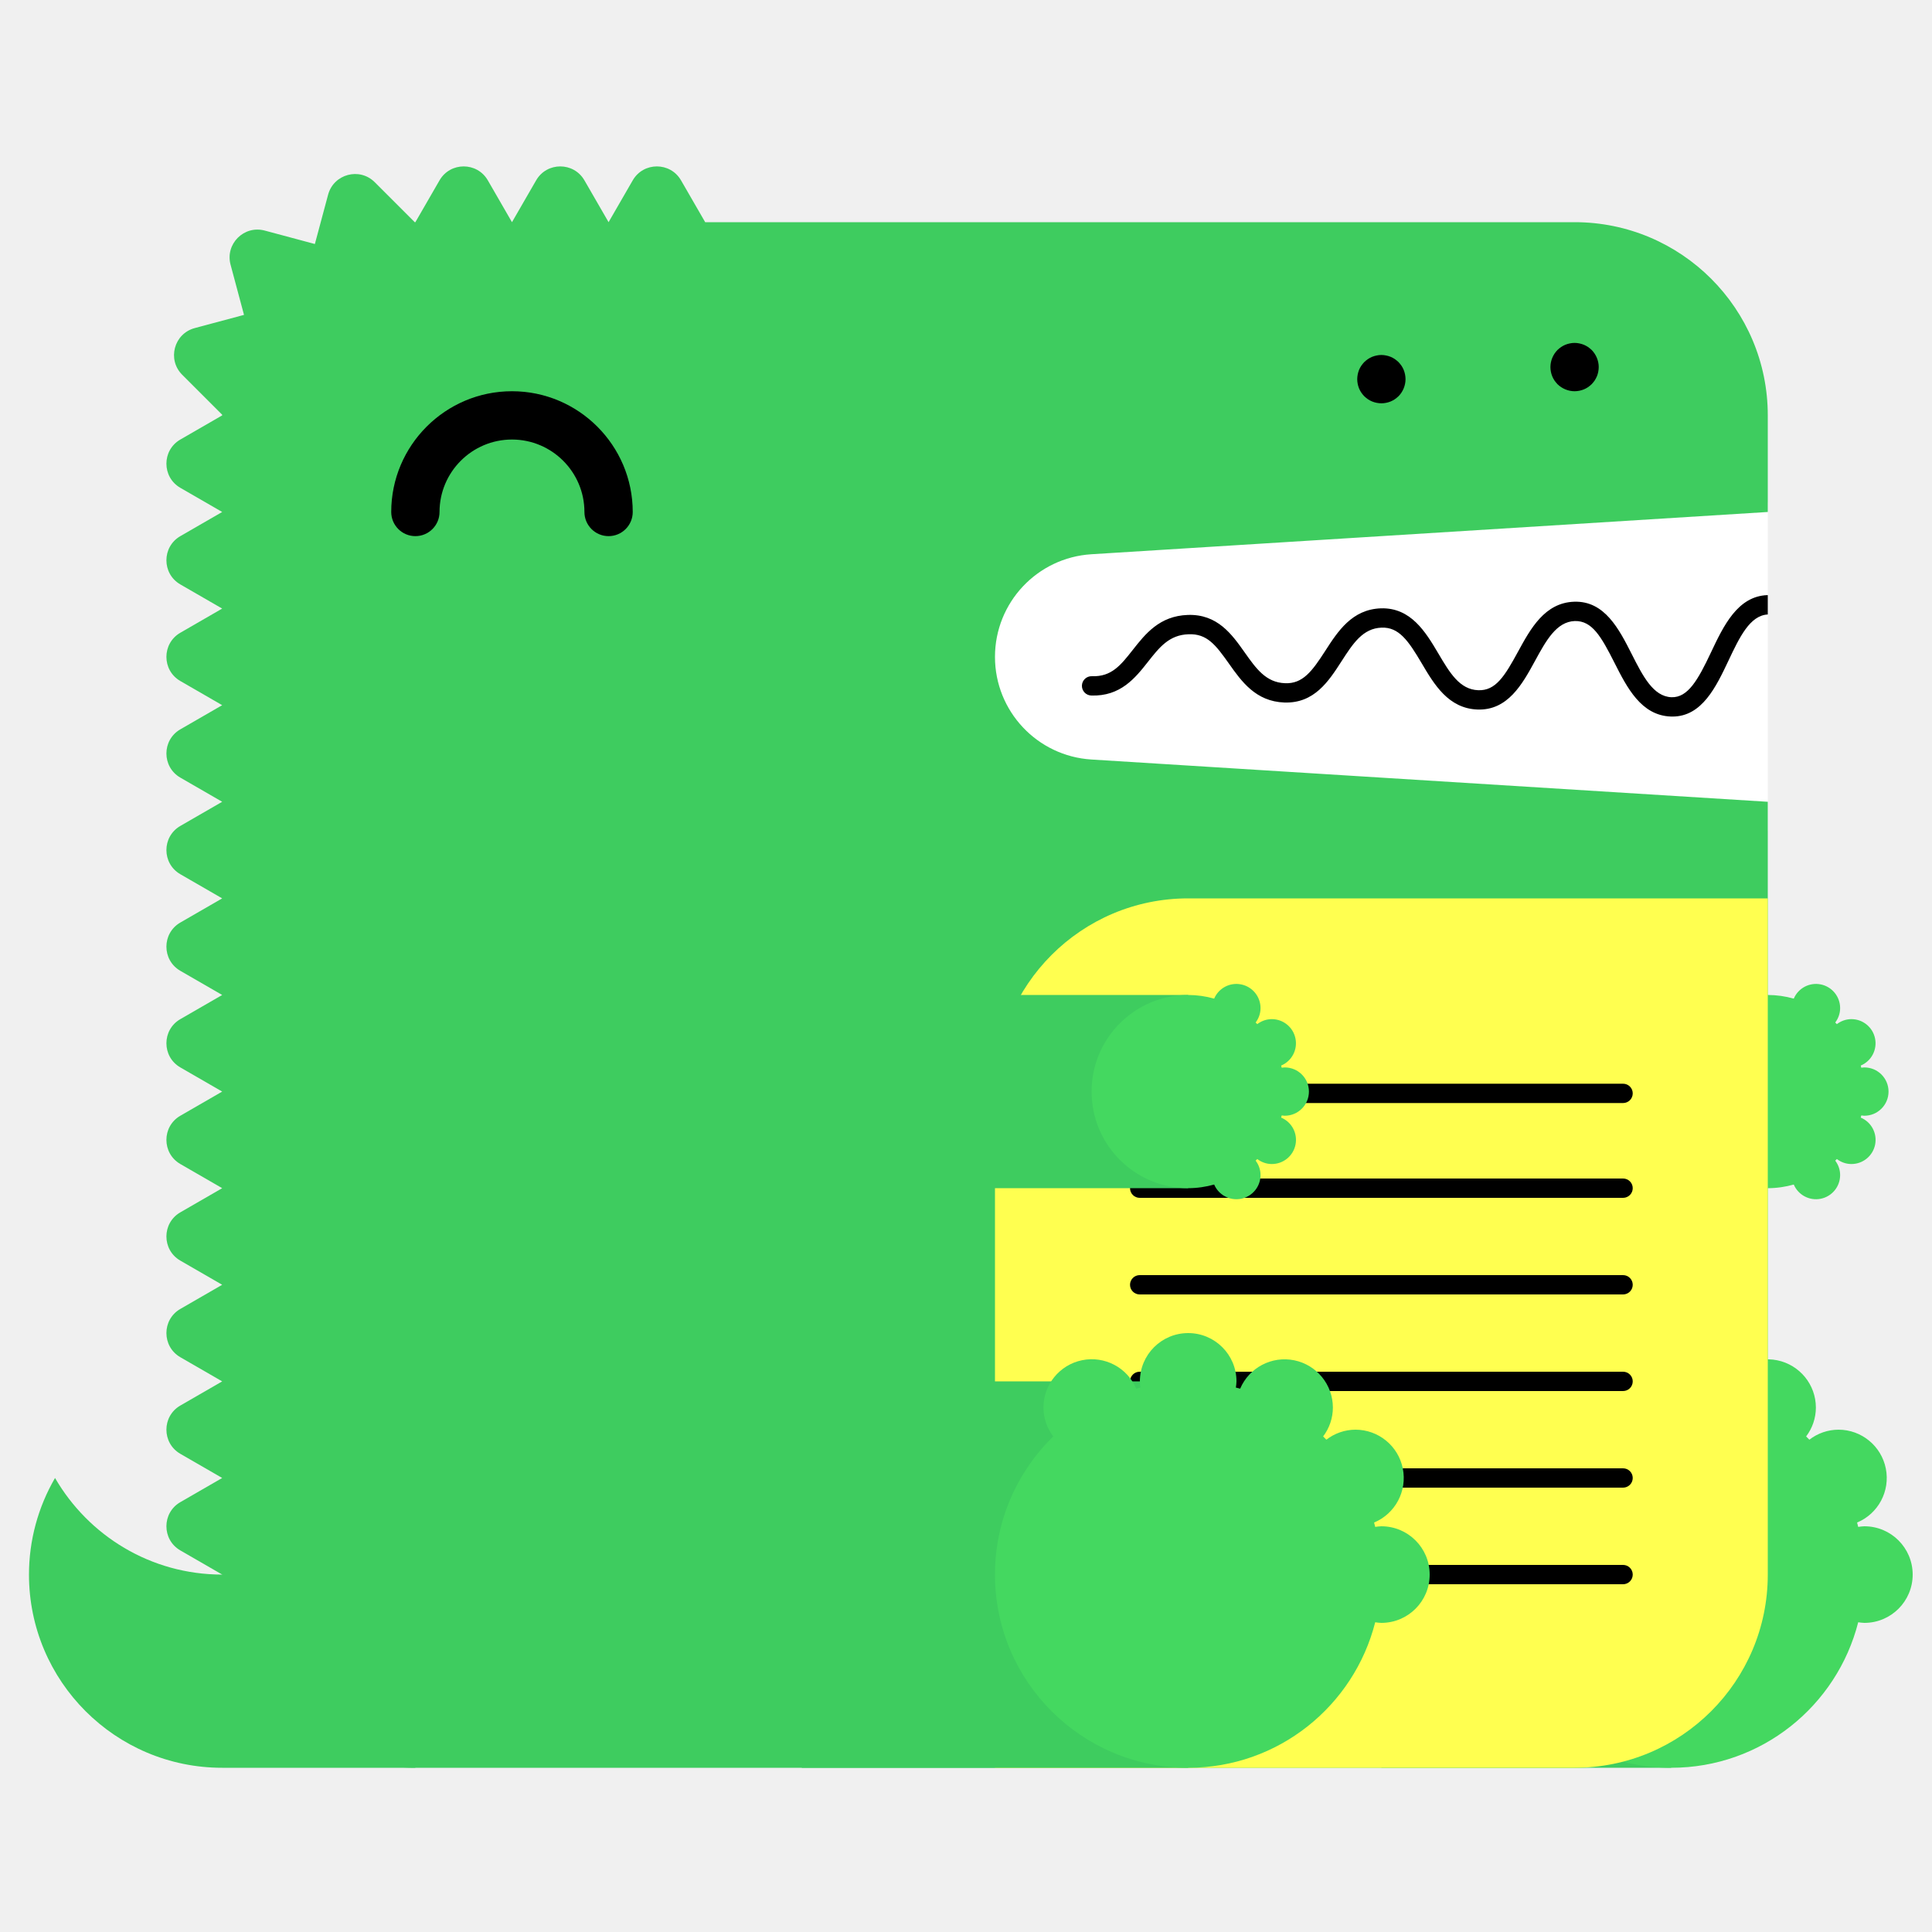
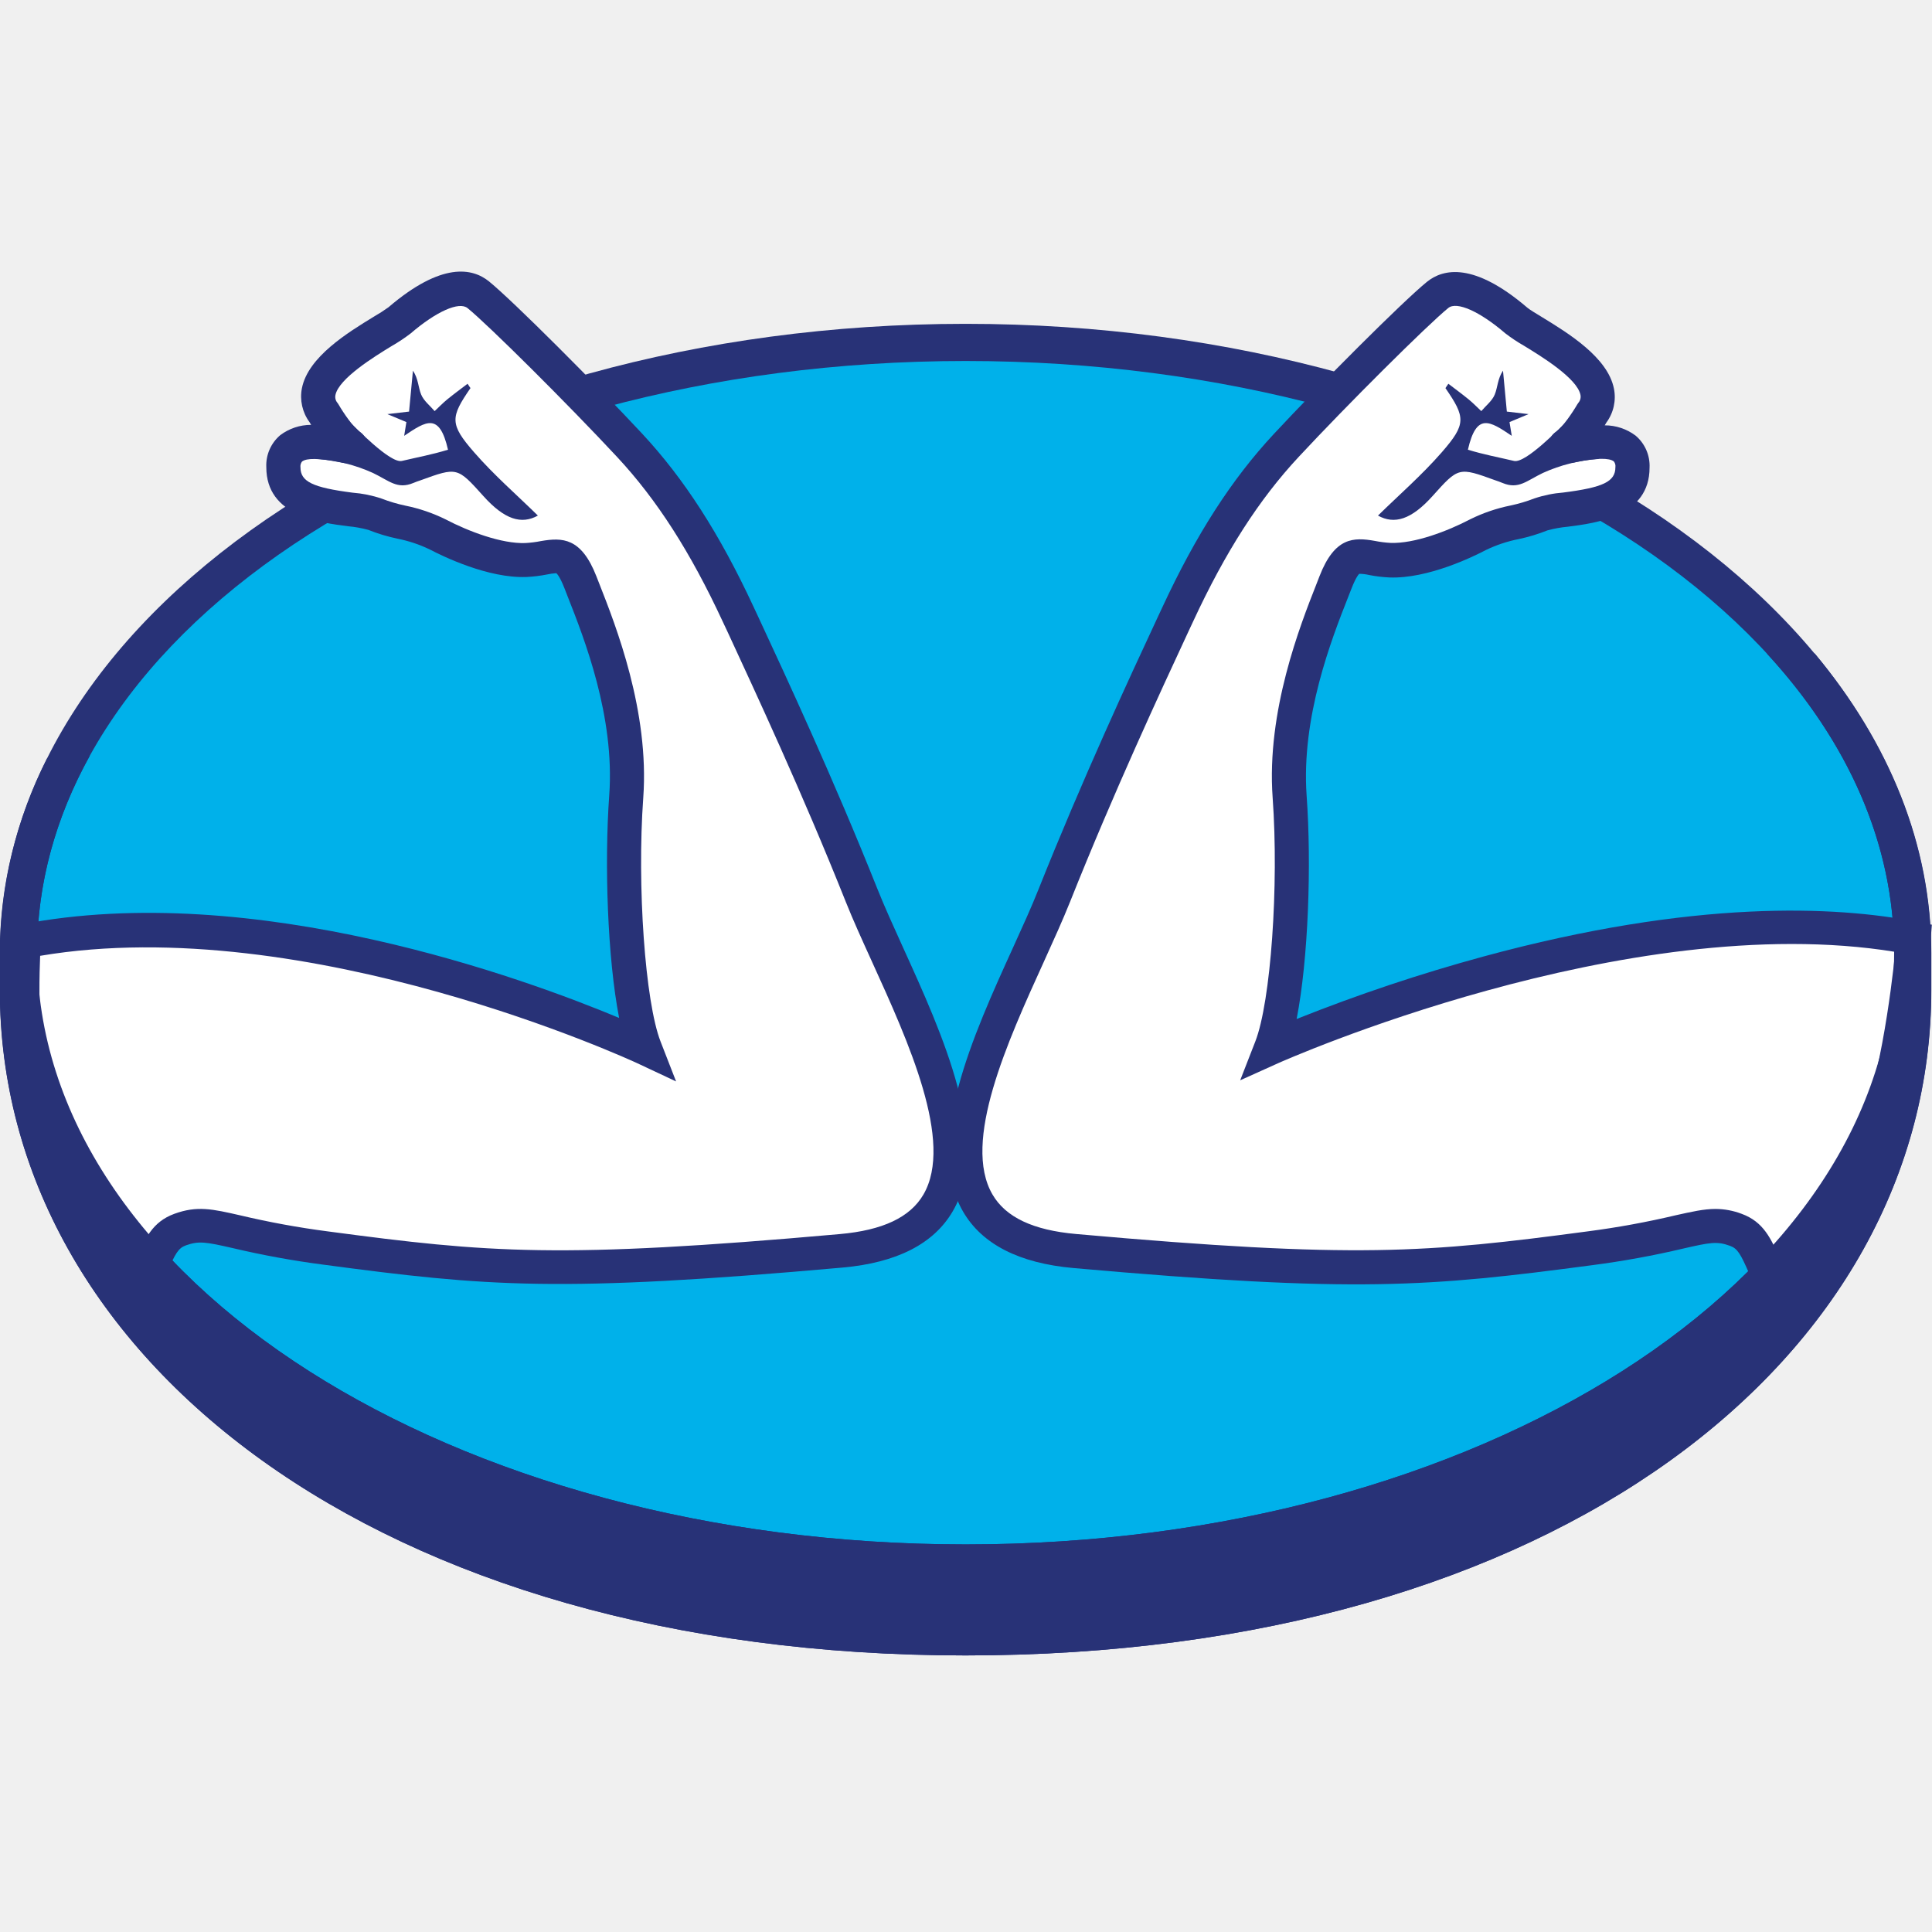
- <svg xmlns="http://www.w3.org/2000/svg" width="200" height="200" viewBox="0 0 200 200">
-   <g fill="none" fill-rule="evenodd">
-     <path fill="#FFF" d="M99 52h84v34H99z" />
-     <path d="M23 163c-7.398 0-13.843-4.027-17.303-10A19.886 19.886 0 0 0 3 163c0 11.046 8.954 20 20 20h20v-20H23z" fill="#3ECC5F" />
-     <path d="M112.98 57.376L183 53V43c0-11.046-8.954-20-20-20H73l-2.5-4.33c-1.112-1.925-3.889-1.925-5 0L63 23l-2.5-4.33c-1.111-1.925-3.889-1.925-5 0L53 23l-2.5-4.33c-1.111-1.925-3.889-1.925-5 0L43 23c-.022 0-.042.003-.065.003l-4.142-4.141c-1.57-1.571-4.252-.853-4.828 1.294l-1.369 5.104-5.192-1.392c-2.148-.575-4.111 1.389-3.535 3.536l1.39 5.193-5.102 1.367c-2.148.576-2.867 3.259-1.296 4.83l4.142 4.142c0 .021-.003.042-.003.064l-4.33 2.5c-1.925 1.111-1.925 3.889 0 5L23 53l-4.33 2.5c-1.925 1.111-1.925 3.889 0 5L23 63l-4.33 2.5c-1.925 1.111-1.925 3.889 0 5L23 73l-4.33 2.5c-1.925 1.111-1.925 3.889 0 5L23 83l-4.33 2.5c-1.925 1.111-1.925 3.889 0 5L23 93l-4.33 2.5c-1.925 1.111-1.925 3.889 0 5L23 103l-4.33 2.5c-1.925 1.111-1.925 3.889 0 5L23 113l-4.33 2.5c-1.925 1.111-1.925 3.889 0 5L23 123l-4.33 2.5c-1.925 1.111-1.925 3.889 0 5L23 133l-4.33 2.5c-1.925 1.111-1.925 3.889 0 5L23 143l-4.33 2.5c-1.925 1.111-1.925 3.889 0 5L23 153l-4.33 2.5c-1.925 1.111-1.925 3.889 0 5L23 163c0 11.046 8.954 20 20 20h120c11.046 0 20-8.954 20-20V83l-70.02-4.376A10.645 10.645 0 0 1 103 68c0-5.621 4.37-10.273 9.98-10.624" fill="#3ECC5F" />
-     <path fill="#3ECC5F" d="M143 183h30v-40h-30z" />
-     <path d="M193 158c-.219 0-.428.037-.639.064-.038-.15-.074-.301-.116-.451A5 5 0 0 0 190.32 148a4.96 4.96 0 0 0-3.016 1.036 26.531 26.531 0 0 0-.335-.336 4.955 4.955 0 0 0 1.011-2.987 5 5 0 0 0-9.599-1.959c-.148-.042-.297-.077-.445-.115.027-.211.064-.42.064-.639a5 5 0 0 0-5-5 5 5 0 0 0-5 5c0 .219.037.428.064.639-.148.038-.297.073-.445.115a4.998 4.998 0 0 0-9.599 1.959c0 1.125.384 2.151 1.011 2.987-3.717 3.632-6.031 8.693-6.031 14.3 0 11.046 8.954 20 20 20 9.339 0 17.16-6.41 19.361-15.064.211.027.42.064.639.064a5 5 0 0 0 5-5 5 5 0 0 0-5-5" fill="#44D860" />
-     <path fill="#3ECC5F" d="M153 123h30v-20h-30z" />
-     <path d="M193 115.5a2.5 2.5 0 1 0 0-5c-.109 0-.214.019-.319.032-.02-.075-.037-.15-.058-.225a2.501 2.501 0 0 0-.963-4.807c-.569 0-1.088.197-1.508.518a6.653 6.653 0 0 0-.168-.168c.314-.417.506-.931.506-1.494a2.5 2.5 0 0 0-4.8-.979A9.987 9.987 0 0 0 183 103c-5.522 0-10 4.478-10 10s4.478 10 10 10c.934 0 1.833-.138 2.69-.377a2.5 2.5 0 0 0 4.8-.979c0-.563-.192-1.077-.506-1.494.057-.055.113-.111.168-.168.42.321.939.518 1.508.518a2.5 2.5 0 0 0 .963-4.807c.021-.074.038-.15.058-.225.105.013.21.032.319.032" fill="#44D860" />
-     <path d="M63 55.5a2.5 2.5 0 0 1-2.5-2.5c0-4.136-3.364-7.5-7.5-7.5s-7.5 3.364-7.5 7.5a2.5 2.5 0 1 1-5 0c0-6.893 5.607-12.5 12.5-12.5S65.5 46.107 65.5 53a2.5 2.5 0 0 1-2.5 2.5" fill="#000" />
-     <path d="M103 183h60c11.046 0 20-8.954 20-20V93h-60c-11.046 0-20 8.954-20 20v70z" fill="#FFFF50" />
-     <path d="M168.02 124h-50.04a1 1 0 1 1 0-2h50.04a1 1 0 1 1 0 2m0 20h-50.04a1 1 0 1 1 0-2h50.04a1 1 0 1 1 0 2m0 20h-50.04a1 1 0 1 1 0-2h50.04a1 1 0 1 1 0 2m0-49.814h-50.04a1 1 0 1 1 0-2h50.04a1 1 0 1 1 0 2m0 19.814h-50.04a1 1 0 1 1 0-2h50.04a1 1 0 1 1 0 2m0 20h-50.04a1 1 0 1 1 0-2h50.04a1 1 0 1 1 0 2M183 61.611c-.012 0-.022-.006-.034-.005-3.09.105-4.552 3.196-5.842 5.923-1.346 2.85-2.387 4.703-4.093 4.647-1.889-.068-2.969-2.202-4.113-4.46-1.314-2.594-2.814-5.536-5.963-5.426-3.046.104-4.513 2.794-5.807 5.167-1.377 2.528-2.314 4.065-4.121 3.994-1.927-.07-2.951-1.805-4.136-3.813-1.321-2.236-2.848-4.75-5.936-4.664-2.994.103-4.465 2.385-5.763 4.4-1.373 2.13-2.335 3.428-4.165 3.351-1.973-.07-2.992-1.51-4.171-3.177-1.324-1.873-2.816-3.993-5.895-3.89-2.928.1-4.399 1.97-5.696 3.618-1.232 1.564-2.194 2.802-4.229 2.724a1 1 0 0 0-.072 2c3.017.101 4.545-1.8 5.872-3.487 1.177-1.496 2.193-2.787 4.193-2.855 1.926-.082 2.829 1.115 4.195 3.045 1.297 1.834 2.769 3.914 5.731 4.021 3.103.104 4.596-2.215 5.918-4.267 1.182-1.834 2.202-3.417 4.15-3.484 1.793-.067 2.769 1.35 4.145 3.681 1.297 2.197 2.766 4.686 5.787 4.796 3.125.108 4.634-2.62 5.949-5.035 1.139-2.088 2.214-4.06 4.119-4.126 1.793-.042 2.728 1.595 4.111 4.33 1.292 2.553 2.757 5.445 5.825 5.556l.169.003c3.064 0 4.518-3.075 5.805-5.794 1.139-2.41 2.217-4.68 4.067-4.773v-2z" fill="#000" />
-     <path fill="#3ECC5F" d="M83 183h40v-40H83z" />
-     <path d="M143 158c-.219 0-.428.037-.639.064-.038-.15-.074-.301-.116-.451A5 5 0 0 0 140.32 148a4.96 4.96 0 0 0-3.016 1.036 26.531 26.531 0 0 0-.335-.336 4.955 4.955 0 0 0 1.011-2.987 5 5 0 0 0-9.599-1.959c-.148-.042-.297-.077-.445-.115.027-.211.064-.42.064-.639a5 5 0 0 0-5-5 5 5 0 0 0-5 5c0 .219.037.428.064.639-.148.038-.297.073-.445.115a4.998 4.998 0 0 0-9.599 1.959c0 1.125.384 2.151 1.011 2.987-3.717 3.632-6.031 8.693-6.031 14.3 0 11.046 8.954 20 20 20 9.339 0 17.16-6.41 19.361-15.064.211.027.42.064.639.064a5 5 0 0 0 5-5 5 5 0 0 0-5-5" fill="#44D860" />
-     <path fill="#3ECC5F" d="M83 123h40v-20H83z" />
-     <path d="M133 115.5a2.5 2.5 0 1 0 0-5c-.109 0-.214.019-.319.032-.02-.075-.037-.15-.058-.225a2.501 2.501 0 0 0-.963-4.807c-.569 0-1.088.197-1.508.518a6.653 6.653 0 0 0-.168-.168c.314-.417.506-.931.506-1.494a2.5 2.5 0 0 0-4.8-.979A9.987 9.987 0 0 0 123 103c-5.522 0-10 4.478-10 10s4.478 10 10 10c.934 0 1.833-.138 2.69-.377a2.5 2.5 0 0 0 4.8-.979c0-.563-.192-1.077-.506-1.494.057-.055.113-.111.168-.168.42.321.939.518 1.508.518a2.5 2.5 0 0 0 .963-4.807c.021-.074.038-.15.058-.225.105.013.21.032.319.032" fill="#44D860" />
-     <path d="M143 41.75c-.16 0-.33-.02-.49-.05a2.52 2.52 0 0 1-.47-.14c-.15-.06-.29-.14-.431-.23-.13-.09-.259-.2-.38-.31-.109-.12-.219-.24-.309-.38s-.17-.28-.231-.43a2.619 2.619 0 0 1-.189-.96c0-.16.02-.33.05-.49.03-.16.08-.31.139-.47.061-.15.141-.29.231-.43.09-.13.2-.26.309-.38.121-.11.25-.22.38-.31.141-.09.281-.17.431-.23.149-.06.31-.11.47-.14.32-.07.65-.07.98 0 .159.03.32.08.47.14.149.06.29.14.43.23.13.09.259.2.38.31.11.12.22.25.31.38.09.14.17.28.23.43.06.16.11.31.14.47.029.16.05.33.05.49 0 .66-.271 1.31-.73 1.77-.121.11-.25.22-.38.31-.14.09-.281.17-.43.23a2.565 2.565 0 0 1-.96.19m20-1.25c-.66 0-1.3-.27-1.771-.73a3.802 3.802 0 0 1-.309-.38c-.09-.14-.17-.28-.231-.43a2.619 2.619 0 0 1-.189-.96c0-.66.27-1.3.729-1.77.121-.11.25-.22.38-.31.141-.09.281-.17.431-.23.149-.06.31-.11.47-.14.32-.07.66-.07.98 0 .159.03.32.08.47.14.149.06.29.14.43.23.13.09.259.2.38.31.459.47.73 1.11.73 1.77 0 .16-.021.33-.05.49-.03.16-.08.32-.14.47-.07.15-.14.29-.23.43-.09.13-.2.26-.31.38-.121.11-.25.22-.38.31-.14.09-.281.17-.43.23a2.565 2.565 0 0 1-.96.19" fill="#000" />
+ <svg xmlns="http://www.w3.org/2000/svg" id="svg984" version="1.1" viewBox="0 0 16.933 16.933" height="64" width="64">
+   <defs id="defs978">
+     <style id="style986">.cls-1{fill:#fff}.cls-2{fill:#283277}</style>
+   </defs>
+   <g id="layer1">
+     <g transform="translate(-143.718 -74.94) scale(.26458)" id="g1059">
+       <g transform="translate(520.242 275.348) scale(.11987)" id="g1070">
+         <path id="path992" d="M725.12 329.22c0-95.79-119.47-173.88-266.85-173.88-147.38 0-266.86 78.09-266.86 173.88v10.18c0 101.63 104.43 183.93 266.85 183.93 163.42 0 266.89-82.29 266.89-183.91z" class="cls-2" />
+         <path id="path994" d="M714.91 329.13c0 90.31-114.88 163.52-256.59 163.52-141.71 0-256.6-73.21-256.6-163.52 0-90.31 114.88-163.52 256.6-163.52 141.72 0 256.59 73.21 256.59 163.52z" fill="#00b1ea" />
+         <path id="path996" d="M204.7 384.89c12.36 26.46 24.72 39.11 24.72 39.11 5.44-10.49 5.85-16.08 11.79-18.25 8.64-3.15 11.89 1.33 40.23 5.1 44.89 6 64.38 7.71 142.44.77 56.59-5 18.63-65.69 5.68-98.17-12.95-32.48-26.49-61.32-34.14-77.8-7.65-16.48-17.07-32.81-30-46.72-12.93-13.91-35.31-36.29-41.79-41.57-6.48-5.28-17.65 3.53-21.77 7.07-4.12 3.54-28.9 14.67-20.9 25.6 0 0 3.83 6.62 7.06 8.9 3.23 2.28-18.24-6.55-18.24 6.11s19.72 10.59 25.31 12.95c5.59 2.36 11.18 2.35 17.36 5.59 6.18 3.24 16.33 7.36 24.35 7.06 8.02-.3 11-4.41 15.08 6.18s14.42 34.73 12.66 59.15c-1.76 24.42.39 57.38 5.1 69.44 0 0-94.47-44.42-171.57-29.41-.02 0-2.91 38.44 6.63 58.89z" class="cls-1" />
+         <path id="path998" d="M230.61 431.88l-4.54-4.63c-.53-.54-13.08-13.49-25.63-40.37-9.95-21.33-7.2-59.65-7.08-61.27l.27-3.58 3.52-.69c64.62-12.59 139.68 15.07 165.41 25.81-3.21-16.52-4.1-42.58-2.73-61.55 1.57-21.78-6.91-43.3-11.47-54.86l-.88-2.26c-1.41-3.62-2.25-4.21-2.29-4.23a16.23 16.23 0 00-2.58.36 38.34 38.34 0 01-5.65.69c-10.58.41-23.12-5.72-26.71-7.6a37.2 37.2 0 00-9-3 48.47 48.47 0 01-8-2.42 32.32 32.32 0 00-5.56-1c-7.91-1-22.63-2.88-22.63-16.32a10.94 10.94 0 013.86-8.86 14.15 14.15 0 018.53-2.84c-.19-.3-.34-.56-.45-.75a11.94 11.94 0 01-2.1-9.38c1.71-8.66 12.66-15.36 19.91-19.79a47 47 0 004-2.57c14.74-12.62 23.26-10.85 27.82-7.13 6.73 5.49 29.51 28.32 42.25 42 11.68 12.54 21.48 27.77 30.85 47.94l1.4 3c7.7 16.58 20.6 44.32 32.84 75 1.9 4.76 4.38 10.22 7 16 11 24.2 24.71 54.31 13.79 73-5.24 9-15.47 14.22-30.43 15.56-78.47 7-98.14 5.24-143.49-.8a249.47 249.47 0 01-25.16-4.6c-7.39-1.69-9.27-2-12.83-.74-2.11.77-2.9 2.16-5.36 7.77-1 2.24-2.21 5-3.86 8.22zM209 382.9a172.38 172.38 0 0019.35 32.43c.19-.41.36-.81.54-1.21 2.6-5.92 4.65-10.6 10.75-12.83 6.3-2.3 10.51-1.33 18.16.41a238.92 238.92 0 0024.3 4.45c44.57 5.93 63.93 7.63 141.41.74 11.9-1.05 19.47-4.63 23.14-10.92 8.46-14.52-4.12-42.18-14.23-64.4-2.68-5.89-5.21-11.45-7.19-16.42-12.14-30.45-25-58-32.63-74.53l-1.41-3c-8.93-19.24-18.21-33.7-29.19-45.49-13.43-14.43-35.44-36.34-41.32-41.13-2.33-1.9-8.65.91-15.74 7a46.8 46.8 0 01-5.19 3.45c-4.77 2.91-14.68 9-15.59 13.58a2.56 2.56 0 00.62 2.22l.27.42c1.34 2.32 4.08 6.28 5.7 7.42a4.86 4.86 0 011.94 6c-1.56 3.64-5.31 2.9-7.33 2.5-5.69-1.14-9.2-1.2-10.44-.18a2.12 2.12 0 00-.42 1.59c0 3.95 3.37 5.58 14.41 7a33 33 0 018 1.63 42.24 42.24 0 006.57 1.95 45.51 45.51 0 0111.15 3.81c6.33 3.32 15.45 6.76 22 6.53a30.37 30.37 0 004.34-.55c5.89-1 11.11-1 15.3 9.72l.87 2.22c4.48 11.38 13.82 35.07 12.09 59-1.76 24.34.52 56.46 4.79 67.39l4.28 11-10.66-5c-.92-.43-91.06-42.22-165.08-29.71-.42 9.84-.84 37.41 6.42 53z" class="cls-2" />
+         <path id="path1000" d="M279.05 192.68a44.41 44.41 0 0115.48 3.87c4.55 2.19 6.72 4.6 11.13 2.78.64-.27 1.3-.51 2-.74 10.17-3.69 10.17-3.69 17.39 4.35 5.85 6.52 10.52 7.91 15.06 5.39-5.77-5.66-12.15-11.2-17.63-17.5-6.8-7.8-6.56-9.65-1-17.73l-.81-1.2c-1.88 1.44-3.79 2.84-5.63 4.34-1.21 1-2.31 2.14-3.46 3.22-1.28-1.5-3-2.83-3.72-4.56-.83-2-.76-4.35-2.28-6.62-.35 3.65-.69 7.3-1.07 11.31l-6 .7 5.26 2.2c-.18 1.15-.38 2.39-.61 3.8 6.12-4.13 9.75-6.48 12.11 3.84-4.54 1.38-8.08 2-12.75 3.1-3.22.74-12.77-9.22-15.13-11.47" class="cls-2" />
+         <path id="path1002" d="M707.67 384.89C695.32 411.35 683 424 683 424c-5.44-10.49-5.85-16.08-11.79-18.25-8.64-3.15-11.89 1.33-40.22 5.1-44.9 6-64.39 7.71-142.45.77-56.59-5-18.62-65.69-5.68-98.17 12.94-32.48 26.49-61.32 34.14-77.8 7.65-16.48 17-32.85 30-46.76 13-13.91 35.31-36.29 41.79-41.57 6.48-5.28 17.66 3.53 21.78 7.07 4.12 3.54 28.89 14.67 20.89 25.6 0 0-3.82 6.62-7.06 8.9-3.24 2.28 18.24-6.55 18.24 6.11s-19.74 10.59-25.33 13-11.19 2.35-17.37 5.59c-6.18 3.24-16.33 7.36-24.35 7.06-8.02-.3-11-4.41-15.08 6.18s-14.42 34.73-12.66 59.15c1.76 24.42-.39 57.38-5.1 69.44 0 0 100.45-45.3 177.55-30.3 0-.05-3.08 39.32-12.63 59.77z" class="cls-1" />
+         <path id="path1004" d="M681.76 431.88l-3-5.76c-1.65-3.19-2.88-6-3.86-8.22-2.46-5.61-3.25-7-5.36-7.77-3.56-1.3-5.44-.95-12.83.74a248.91 248.91 0 01-25.16 4.6c-45.34 6-65 7.77-143.49.8-14.95-1.34-25.19-6.57-30.43-15.56-10.91-18.73 2.79-48.84 13.79-73 2.63-5.79 5.12-11.25 7-16 12.24-30.71 25.13-58.46 32.84-75l1.4-3c9.36-20.17 19.16-35.4 30.84-47.94 12.74-13.69 35.52-36.52 42.26-42 4.55-3.72 13.07-5.5 27.81 7.13.54.47 2.37 1.59 4 2.57 7.25 4.43 18.21 11.13 19.91 19.79a11.9 11.9 0 01-2.1 9.38c-.11.19-.26.45-.45.75a14.15 14.15 0 018.53 2.84 10.94 10.94 0 013.86 8.86c0 13.44-14.72 15.31-22.63 16.32a32.32 32.32 0 00-5.56 1 48.65 48.65 0 01-8 2.42 37.42 37.42 0 00-9 3c-3.59 1.89-16.12 8-26.7 7.6a38.5 38.5 0 01-5.66-.69 12.42 12.42 0 00-2.67-.32s-.81.61-2.2 4.2l-.88 2.25c-4.56 11.56-13 33.08-11.47 54.85 1.38 19 .48 45.21-2.76 61.73a475.85 475.85 0 0151.6-17.26c58.31-15.86 97.34-14 119.82-9.6l4.12.8-.33 4.18c-.13 1.64-3.26 40.45-13.06 61.44-12.55 26.88-25.1 39.83-25.62 40.37zm-16.22-31.94a20.49 20.49 0 017.23 1.35c6.1 2.23 8.16 6.91 10.75 12.83l.54 1.21a172.38 172.38 0 0019.35-32.43c7.28-15.61 10.72-43.4 11.8-54-74.21-12.13-169.55 30.32-170.52 30.76l-10.5 4.73 4.18-10.73c4.27-10.93 6.55-43.05 4.79-67.39-1.73-23.91 7.61-47.6 12.1-59l.86-2.21c4.19-10.78 9.41-10.78 15.3-9.73a30.37 30.37 0 004.34.55c6.55.23 15.67-3.21 22-6.53a45.57 45.57 0 0111.16-3.81 42.44 42.44 0 006.56-1.95 33.07 33.07 0 018-1.63c11-1.4 14.4-3 14.4-7a2.12 2.12 0 00-.42-1.59c-1.24-1-4.75-1-10.44.18-2 .4-5.77 1.14-7.33-2.5a4.88 4.88 0 011.94-6c1.62-1.14 4.36-5.1 5.7-7.42l.28-.42a2.59 2.59 0 00.62-2.22c-.91-4.61-10.83-10.67-15.59-13.58a44.93 44.93 0 01-5.19-3.45c-7.09-6.08-13.42-8.89-15.75-7-5.87 4.79-27.89 26.7-41.32 41.13-11 11.8-20.26 26.25-29.19 45.49l-1.4 3c-7.66 16.49-20.49 44.09-32.64 74.55-2 5-4.51 10.53-7.18 16.42-10.11 22.22-22.7 49.88-14.23 64.4 3.66 6.29 11.23 9.87 23.13 10.92 77.49 6.9 96.84 5.19 141.42-.74a239.48 239.48 0 0024.3-4.45c4.47-.99 7.75-1.74 10.95-1.74z" class="cls-2" />
+         <path id="path1006" d="M633.32 192.68a44.41 44.41 0 00-15.48 3.87c-4.55 2.19-6.72 4.6-11.12 2.78-.65-.27-1.31-.51-2-.74-10.17-3.69-10.17-3.69-17.38 4.35-5.86 6.52-10.53 7.91-15.07 5.39 5.77-5.66 12.15-11.2 17.64-17.5 6.79-7.8 6.56-9.65 1-17.73l.81-1.2c1.88 1.44 3.8 2.84 5.63 4.34 1.22 1 2.31 2.14 3.47 3.22 1.27-1.5 3-2.83 3.71-4.56.83-2 .77-4.35 2.29-6.62.34 3.65.68 7.3 1.06 11.31l6 .7-5.26 2.2c.19 1.15.39 2.39.62 3.8-6.12-4.13-9.76-6.48-12.12 3.84 4.55 1.38 8.09 2 12.75 3.1 3.23.74 12.77-9.22 15.13-11.47" class="cls-2" />
+         <path id="path1008" d="M679.73 246.44c22.36 24.27 35.18 52.53 35.18 82.69 0 90.31-114.88 163.52-256.59 163.52-141.71 0-256.6-73.21-256.6-163.52 0-19.09 5.14-37.42 14.57-54.45l-11.85.82a119.43 119.43 0 00-13 53.72v10.18c0 101.63 104.43 183.93 266.85 183.93 163.42 0 266.9-82.29 266.9-183.91v-10.2c0-29.93-11.67-58.14-32.21-82.77z" class="cls-2" />
+       </g>
+     </g>
  </g>
</svg>
